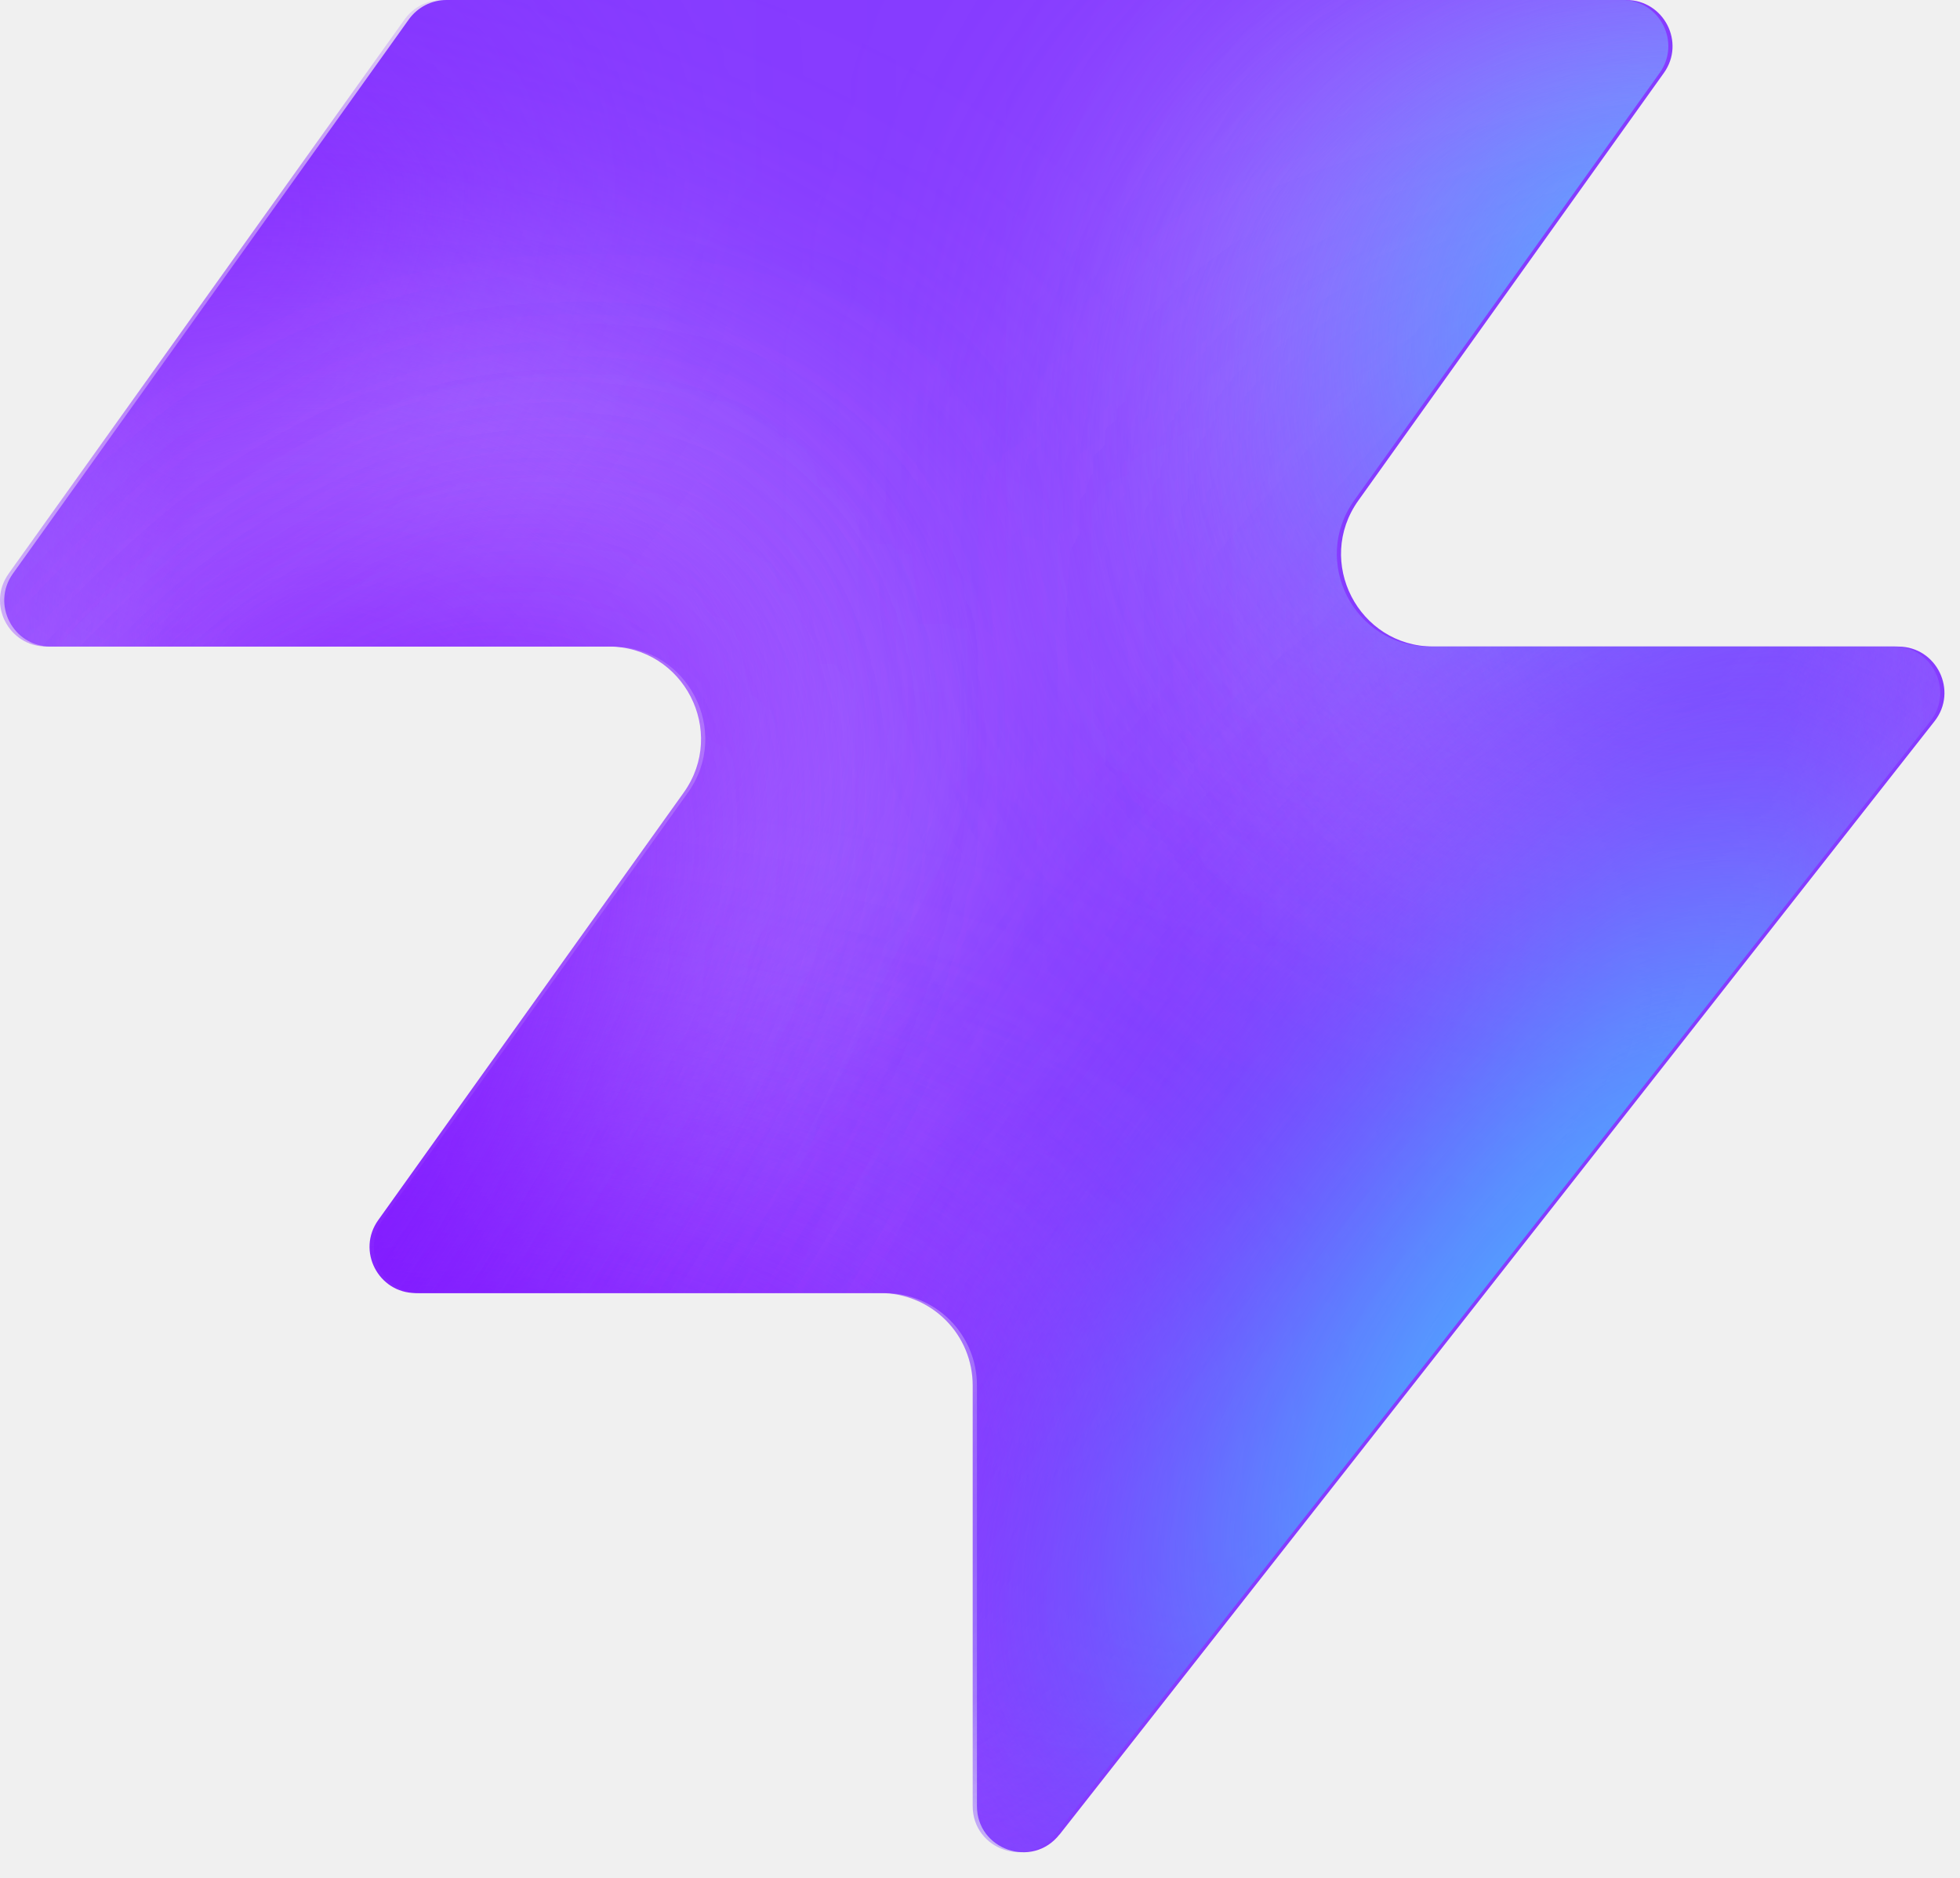
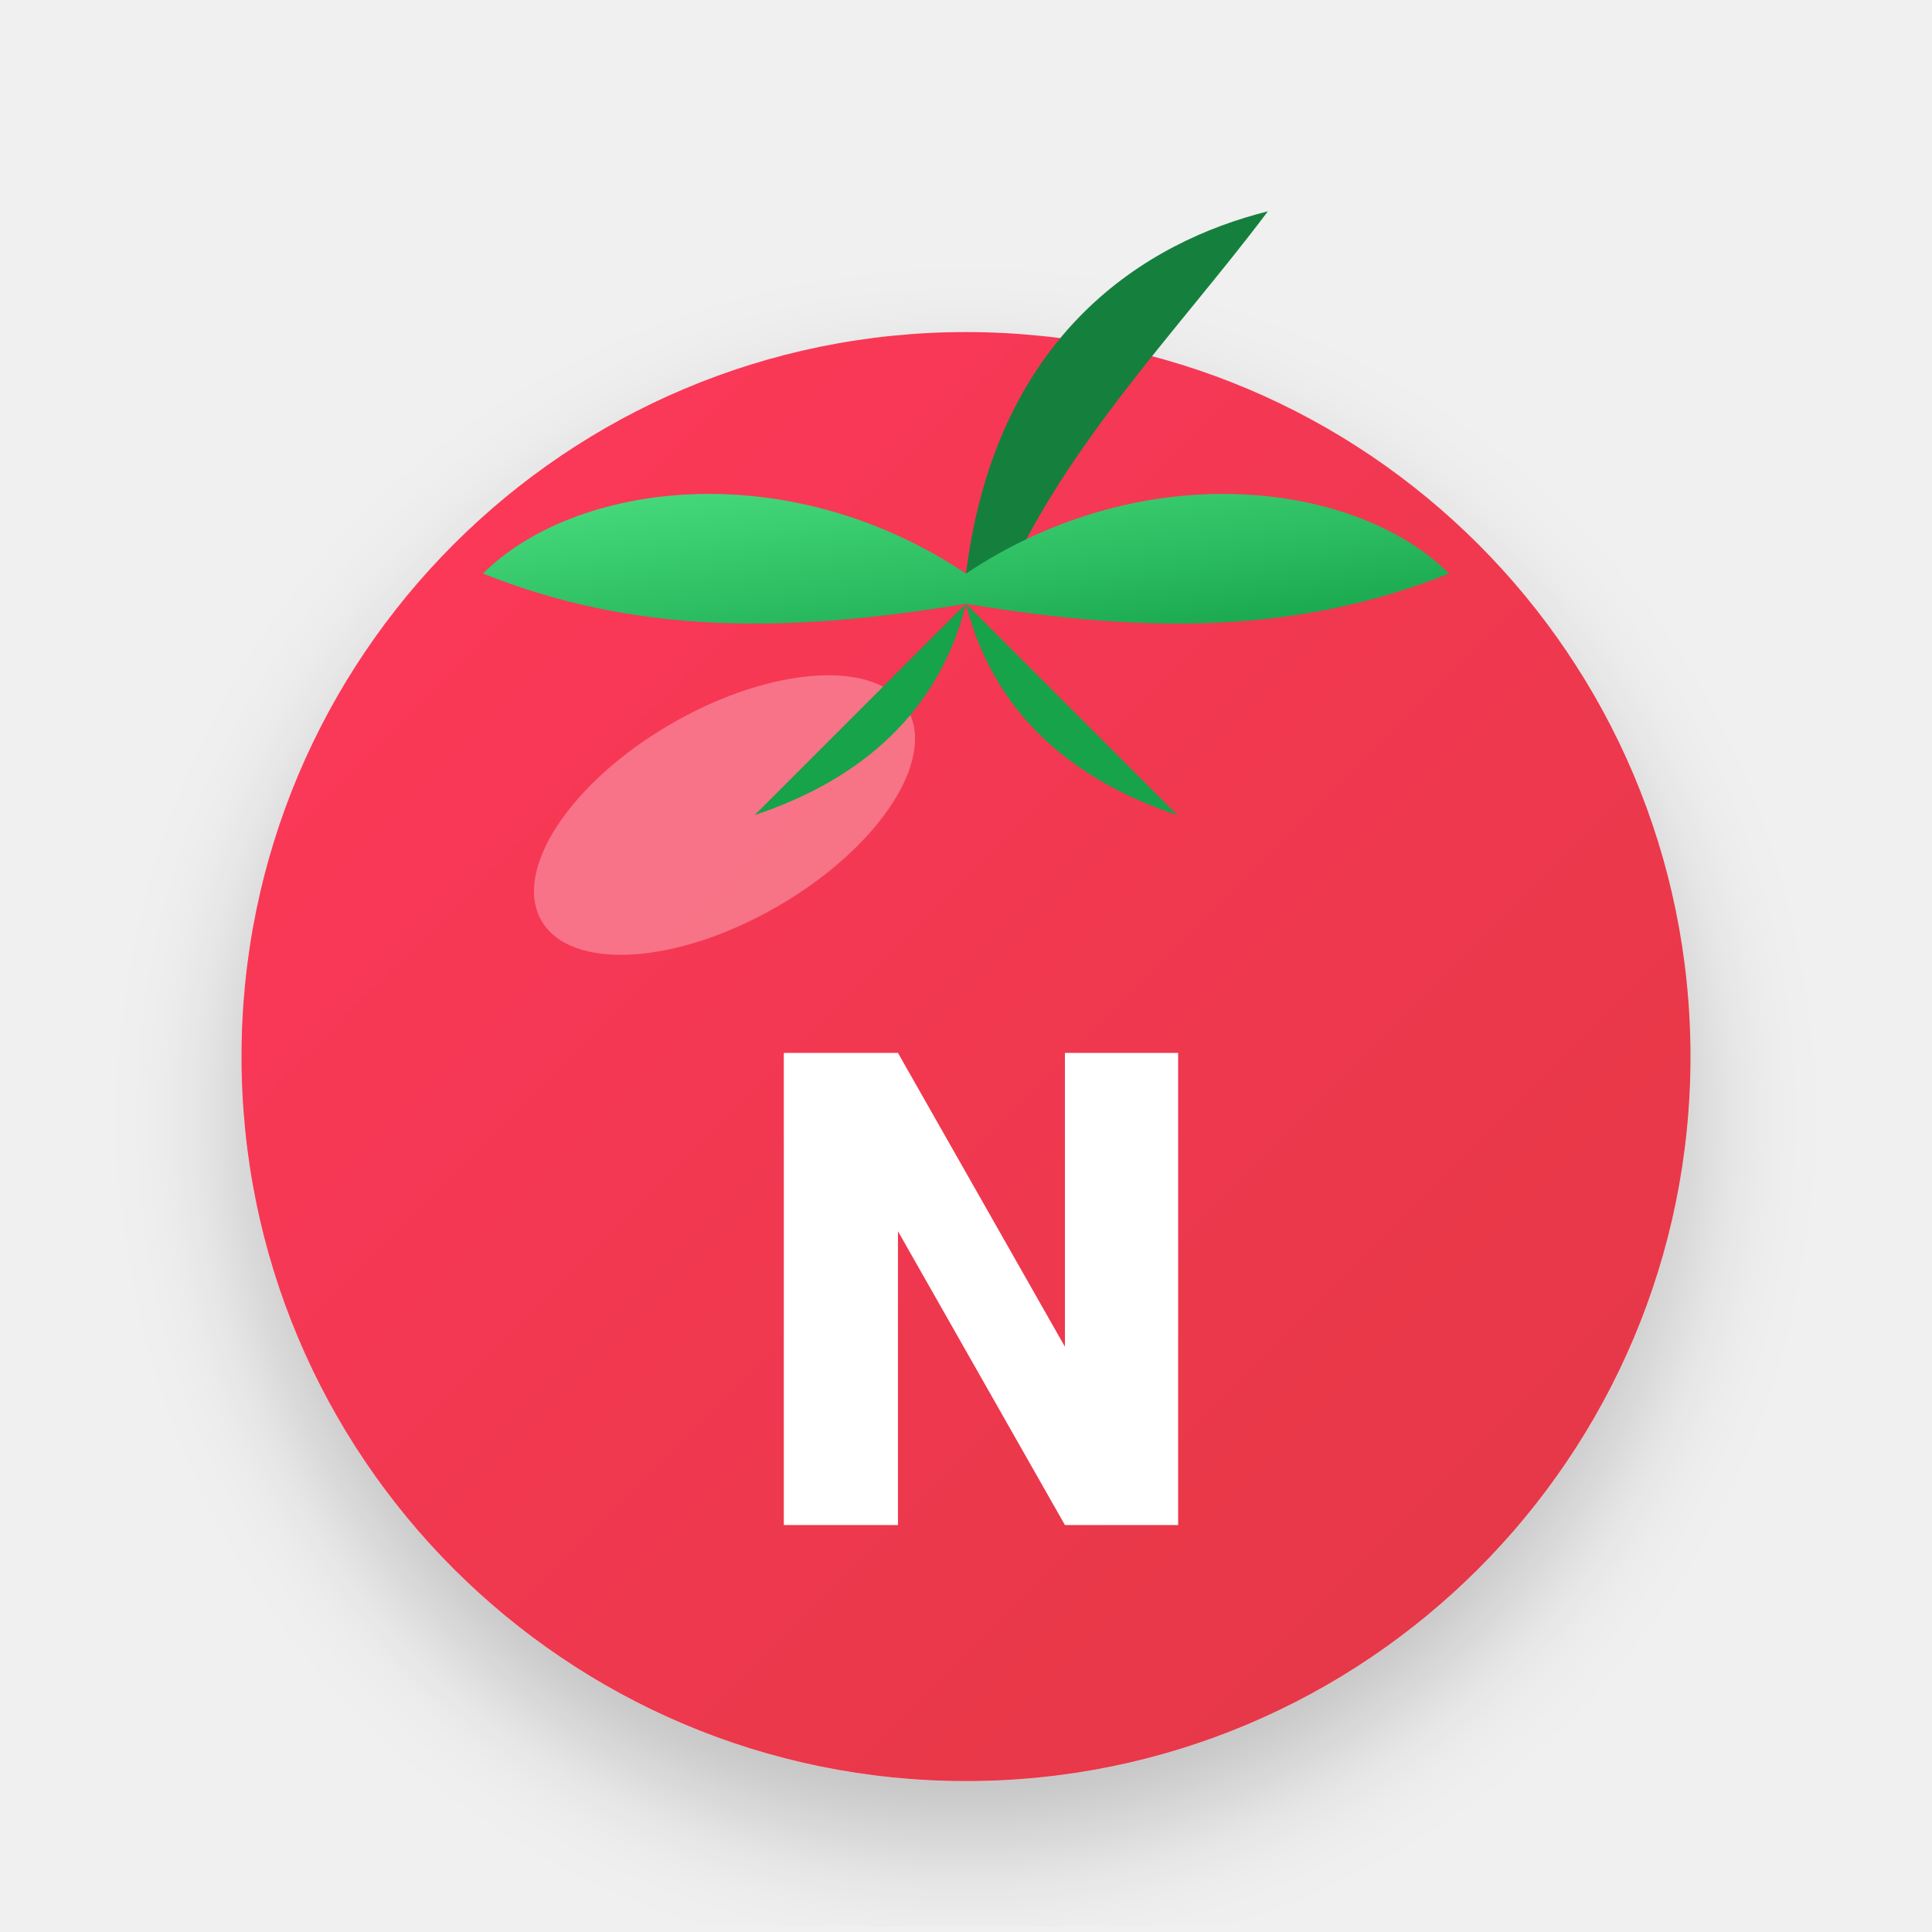
- <svg xmlns="http://www.w3.org/2000/svg" width="48" height="46" fill="none" viewBox="0 0 48 46">
-   <path fill="#863bff" d="M25.946 44.938c-.664.845-2.021.375-2.021-.698V33.937a2.26 2.26 0 0 0-2.262-2.262H10.287c-.92 0-1.456-1.04-.92-1.788l7.48-10.471c1.07-1.497 0-3.578-1.842-3.578H1.237c-.92 0-1.456-1.04-.92-1.788L10.013.474c.214-.297.556-.474.92-.474h28.894c.92 0 1.456 1.04.92 1.788l-7.48 10.471c-1.07 1.498 0 3.579 1.842 3.579h11.377c.943 0 1.473 1.088.89 1.83L25.947 44.94z" style="fill:#863bff;fill:color(display-p3 .525 .23 1);fill-opacity:1" />
-   <mask id="a" width="48" height="46" x="0" y="0" maskUnits="userSpaceOnUse" style="mask-type:alpha">
-     <path fill="#000" d="M25.842 44.938c-.664.844-2.021.375-2.021-.698V33.937a2.26 2.26 0 0 0-2.262-2.262H10.183c-.92 0-1.456-1.04-.92-1.788l7.48-10.471c1.07-1.498 0-3.579-1.842-3.579H1.133c-.92 0-1.456-1.04-.92-1.787L9.91.473c.214-.297.556-.474.92-.474h28.894c.92 0 1.456 1.04.92 1.788l-7.48 10.471c-1.07 1.498 0 3.578 1.842 3.578h11.377c.943 0 1.473 1.088.89 1.832L25.843 44.94z" style="fill:#000;fill-opacity:1" />
-   </mask>
-   <g mask="url(#a)">
-     <g filter="url(#b)">
-       <ellipse cx="5.508" cy="14.704" fill="#ede6ff" rx="5.508" ry="14.704" style="fill:#ede6ff;fill:color(display-p3 .927 .903 1);fill-opacity:1" transform="matrix(.00324 1 1 -.00324 -4.47 31.516)" />
-     </g>
-     <g filter="url(#c)">
-       <ellipse cx="10.399" cy="29.851" fill="#ede6ff" rx="10.399" ry="29.851" style="fill:#ede6ff;fill:color(display-p3 .927 .903 1);fill-opacity:1" transform="matrix(.00324 1 1 -.00324 -39.328 7.883)" />
-     </g>
-     <g filter="url(#d)">
-       <ellipse cx="5.508" cy="30.487" fill="#7e14ff" rx="5.508" ry="30.487" style="fill:#7e14ff;fill:color(display-p3 .492 .077 1);fill-opacity:1" transform="rotate(89.814 -25.913 -14.639)scale(1 -1)" />
-     </g>
-     <g filter="url(#e)">
-       <ellipse cx="5.508" cy="30.599" fill="#7e14ff" rx="5.508" ry="30.599" style="fill:#7e14ff;fill:color(display-p3 .492 .077 1);fill-opacity:1" transform="rotate(89.814 -32.644 -3.334)scale(1 -1)" />
-     </g>
-     <g filter="url(#f)">
-       <ellipse cx="5.508" cy="30.599" fill="#7e14ff" rx="5.508" ry="30.599" style="fill:#7e14ff;fill:color(display-p3 .492 .077 1);fill-opacity:1" transform="matrix(.00324 1 1 -.00324 -34.34 30.47)" />
-     </g>
-     <g filter="url(#g)">
-       <ellipse cx="14.072" cy="22.078" fill="#ede6ff" rx="14.072" ry="22.078" style="fill:#ede6ff;fill:color(display-p3 .927 .903 1);fill-opacity:1" transform="rotate(93.35 24.506 48.493)scale(-1 1)" />
-     </g>
-     <g filter="url(#h)">
-       <ellipse cx="3.47" cy="21.501" fill="#7e14ff" rx="3.47" ry="21.501" style="fill:#7e14ff;fill:color(display-p3 .492 .077 1);fill-opacity:1" transform="rotate(89.009 28.708 47.59)scale(-1 1)" />
-     </g>
-     <g filter="url(#i)">
-       <ellipse cx="3.47" cy="21.501" fill="#7e14ff" rx="3.47" ry="21.501" style="fill:#7e14ff;fill:color(display-p3 .492 .077 1);fill-opacity:1" transform="rotate(89.009 28.708 47.59)scale(-1 1)" />
-     </g>
-     <g filter="url(#j)">
-       <ellipse cx=".387" cy="8.972" fill="#7e14ff" rx="4.407" ry="29.108" style="fill:#7e14ff;fill:color(display-p3 .492 .077 1);fill-opacity:1" transform="rotate(39.51 .387 8.972)" />
-     </g>
-     <g filter="url(#k)">
-       <ellipse cx="47.523" cy="-6.092" fill="#7e14ff" rx="4.407" ry="29.108" style="fill:#7e14ff;fill:color(display-p3 .492 .077 1);fill-opacity:1" transform="rotate(37.892 47.523 -6.092)" />
-     </g>
-     <g filter="url(#l)">
-       <ellipse cx="41.412" cy="6.333" fill="#47bfff" rx="5.971" ry="9.665" style="fill:#47bfff;fill:color(display-p3 .28 .748 1);fill-opacity:1" transform="rotate(37.892 41.412 6.333)" />
-     </g>
-     <g filter="url(#m)">
-       <ellipse cx="-1.879" cy="38.332" fill="#7e14ff" rx="4.407" ry="29.108" style="fill:#7e14ff;fill:color(display-p3 .492 .077 1);fill-opacity:1" transform="rotate(37.892 -1.88 38.332)" />
-     </g>
-     <g filter="url(#n)">
-       <ellipse cx="-1.879" cy="38.332" fill="#7e14ff" rx="4.407" ry="29.108" style="fill:#7e14ff;fill:color(display-p3 .492 .077 1);fill-opacity:1" transform="rotate(37.892 -1.88 38.332)" />
-     </g>
-     <g filter="url(#o)">
-       <ellipse cx="35.651" cy="29.907" fill="#7e14ff" rx="4.407" ry="29.108" style="fill:#7e14ff;fill:color(display-p3 .492 .077 1);fill-opacity:1" transform="rotate(37.892 35.651 29.907)" />
-     </g>
-     <g filter="url(#p)">
-       <ellipse cx="38.418" cy="32.4" fill="#47bfff" rx="5.971" ry="15.297" style="fill:#47bfff;fill:color(display-p3 .28 .748 1);fill-opacity:1" transform="rotate(37.892 38.418 32.4)" />
-     </g>
-   </g>
+ <svg xmlns="http://www.w3.org/2000/svg" viewBox="0 0 64 64" width="64" height="64">
  <defs>
-     <filter id="b" width="60.045" height="41.654" x="-19.77" y="16.149" color-interpolation-filters="sRGB" filterUnits="userSpaceOnUse">
-       <feFlood flood-opacity="0" result="BackgroundImageFix" />
-       <feBlend in="SourceGraphic" in2="BackgroundImageFix" result="shape" />
-       <feGaussianBlur result="effect1_foregroundBlur_2002_17158" stdDeviation="7.659" />
-     </filter>
-     <filter id="c" width="90.34" height="51.437" x="-54.613" y="-7.533" color-interpolation-filters="sRGB" filterUnits="userSpaceOnUse">
-       <feFlood flood-opacity="0" result="BackgroundImageFix" />
-       <feBlend in="SourceGraphic" in2="BackgroundImageFix" result="shape" />
-       <feGaussianBlur result="effect1_foregroundBlur_2002_17158" stdDeviation="7.659" />
-     </filter>
-     <filter id="d" width="79.355" height="29.4" x="-49.64" y="2.03" color-interpolation-filters="sRGB" filterUnits="userSpaceOnUse">
-       <feFlood flood-opacity="0" result="BackgroundImageFix" />
-       <feBlend in="SourceGraphic" in2="BackgroundImageFix" result="shape" />
-       <feGaussianBlur result="effect1_foregroundBlur_2002_17158" stdDeviation="4.596" />
-     </filter>
-     <filter id="e" width="79.579" height="29.4" x="-45.045" y="20.029" color-interpolation-filters="sRGB" filterUnits="userSpaceOnUse">
-       <feFlood flood-opacity="0" result="BackgroundImageFix" />
-       <feBlend in="SourceGraphic" in2="BackgroundImageFix" result="shape" />
-       <feGaussianBlur result="effect1_foregroundBlur_2002_17158" stdDeviation="4.596" />
-     </filter>
-     <filter id="f" width="79.579" height="29.4" x="-43.513" y="21.178" color-interpolation-filters="sRGB" filterUnits="userSpaceOnUse">
-       <feFlood flood-opacity="0" result="BackgroundImageFix" />
-       <feBlend in="SourceGraphic" in2="BackgroundImageFix" result="shape" />
-       <feGaussianBlur result="effect1_foregroundBlur_2002_17158" stdDeviation="4.596" />
-     </filter>
-     <filter id="g" width="74.749" height="58.852" x="15.756" y="-17.901" color-interpolation-filters="sRGB" filterUnits="userSpaceOnUse">
-       <feFlood flood-opacity="0" result="BackgroundImageFix" />
-       <feBlend in="SourceGraphic" in2="BackgroundImageFix" result="shape" />
-       <feGaussianBlur result="effect1_foregroundBlur_2002_17158" stdDeviation="7.659" />
-     </filter>
-     <filter id="h" width="61.377" height="25.362" x="23.548" y="2.284" color-interpolation-filters="sRGB" filterUnits="userSpaceOnUse">
-       <feFlood flood-opacity="0" result="BackgroundImageFix" />
-       <feBlend in="SourceGraphic" in2="BackgroundImageFix" result="shape" />
-       <feGaussianBlur result="effect1_foregroundBlur_2002_17158" stdDeviation="4.596" />
-     </filter>
-     <filter id="i" width="61.377" height="25.362" x="23.548" y="2.284" color-interpolation-filters="sRGB" filterUnits="userSpaceOnUse">
-       <feFlood flood-opacity="0" result="BackgroundImageFix" />
-       <feBlend in="SourceGraphic" in2="BackgroundImageFix" result="shape" />
-       <feGaussianBlur result="effect1_foregroundBlur_2002_17158" stdDeviation="4.596" />
-     </filter>
-     <filter id="j" width="56.045" height="63.649" x="-27.636" y="-22.853" color-interpolation-filters="sRGB" filterUnits="userSpaceOnUse">
-       <feFlood flood-opacity="0" result="BackgroundImageFix" />
-       <feBlend in="SourceGraphic" in2="BackgroundImageFix" result="shape" />
-       <feGaussianBlur result="effect1_foregroundBlur_2002_17158" stdDeviation="4.596" />
-     </filter>
-     <filter id="k" width="54.814" height="64.646" x="20.116" y="-38.415" color-interpolation-filters="sRGB" filterUnits="userSpaceOnUse">
-       <feFlood flood-opacity="0" result="BackgroundImageFix" />
-       <feBlend in="SourceGraphic" in2="BackgroundImageFix" result="shape" />
-       <feGaussianBlur result="effect1_foregroundBlur_2002_17158" stdDeviation="4.596" />
-     </filter>
-     <filter id="l" width="33.541" height="35.313" x="24.641" y="-11.323" color-interpolation-filters="sRGB" filterUnits="userSpaceOnUse">
-       <feFlood flood-opacity="0" result="BackgroundImageFix" />
-       <feBlend in="SourceGraphic" in2="BackgroundImageFix" result="shape" />
-       <feGaussianBlur result="effect1_foregroundBlur_2002_17158" stdDeviation="4.596" />
-     </filter>
-     <filter id="m" width="54.814" height="64.646" x="-29.286" y="6.009" color-interpolation-filters="sRGB" filterUnits="userSpaceOnUse">
-       <feFlood flood-opacity="0" result="BackgroundImageFix" />
-       <feBlend in="SourceGraphic" in2="BackgroundImageFix" result="shape" />
-       <feGaussianBlur result="effect1_foregroundBlur_2002_17158" stdDeviation="4.596" />
-     </filter>
-     <filter id="n" width="54.814" height="64.646" x="-29.286" y="6.009" color-interpolation-filters="sRGB" filterUnits="userSpaceOnUse">
-       <feFlood flood-opacity="0" result="BackgroundImageFix" />
-       <feBlend in="SourceGraphic" in2="BackgroundImageFix" result="shape" />
-       <feGaussianBlur result="effect1_foregroundBlur_2002_17158" stdDeviation="4.596" />
-     </filter>
-     <filter id="o" width="54.814" height="64.646" x="8.244" y="-2.416" color-interpolation-filters="sRGB" filterUnits="userSpaceOnUse">
-       <feFlood flood-opacity="0" result="BackgroundImageFix" />
-       <feBlend in="SourceGraphic" in2="BackgroundImageFix" result="shape" />
-       <feGaussianBlur result="effect1_foregroundBlur_2002_17158" stdDeviation="4.596" />
-     </filter>
-     <filter id="p" width="39.409" height="43.623" x="18.713" y="10.588" color-interpolation-filters="sRGB" filterUnits="userSpaceOnUse">
-       <feFlood flood-opacity="0" result="BackgroundImageFix" />
-       <feBlend in="SourceGraphic" in2="BackgroundImageFix" result="shape" />
-       <feGaussianBlur result="effect1_foregroundBlur_2002_17158" stdDeviation="4.596" />
+     <linearGradient id="tomatoGrad" x1="0%" y1="0%" x2="100%" y2="100%">
+       <stop offset="0%" stop-color="#FF385C" />
+       <stop offset="100%" stop-color="#E23744" />
+     </linearGradient>
+     <linearGradient id="leafGrad" x1="0%" y1="0%" x2="100%" y2="100%">
+       <stop offset="0%" stop-color="#4ADE80" />
+       <stop offset="100%" stop-color="#16A34A" />
+     </linearGradient>
+     <filter id="shadow" x="-10%" y="-10%" width="120%" height="120%">
+       <feDropShadow dx="0" dy="2" stdDeviation="2" flood-color="#000" flood-opacity="0.2" />
    </filter>
  </defs>
+   <circle cx="32" cy="35" r="24" fill="url(#tomatoGrad)" filter="url(#shadow)" />
+   <ellipse cx="24" cy="27" rx="7" ry="3.5" fill="#ffffff" opacity="0.3" transform="rotate(-30 24 27)" />
+   <path d="M32 19 C33 11, 38 8, 42 7 C39 11, 35 15, 33 20 Z" fill="#15803D" />
+   <path d="M32 19 C26 15, 19 16, 16 19 C21 21, 26 21, 32 20 C38 21, 43 21, 48 19 C45 16, 38 15, 32 19 Z" fill="url(#leafGrad)" />
+   <path d="M32 20 C31 24, 28 26, 25 27 C28 24, 30 22, 32 20 Z" fill="#16A34A" />
+   <path d="M32 20 C33 24, 36 26, 39 27 C36 24, 34 22, 32 20 Z" fill="#16A34A" />
+   <text x="32.5" y="43" font-family="-apple-system, BlinkMacSystemFont, 'Segoe UI', Roboto, Helvetica, Arial, sans-serif" font-size="22" font-weight="900" fill="#ffffff" text-anchor="middle" dominant-baseline="central" style="letter-spacing: -0.5px;">N</text>
</svg>
